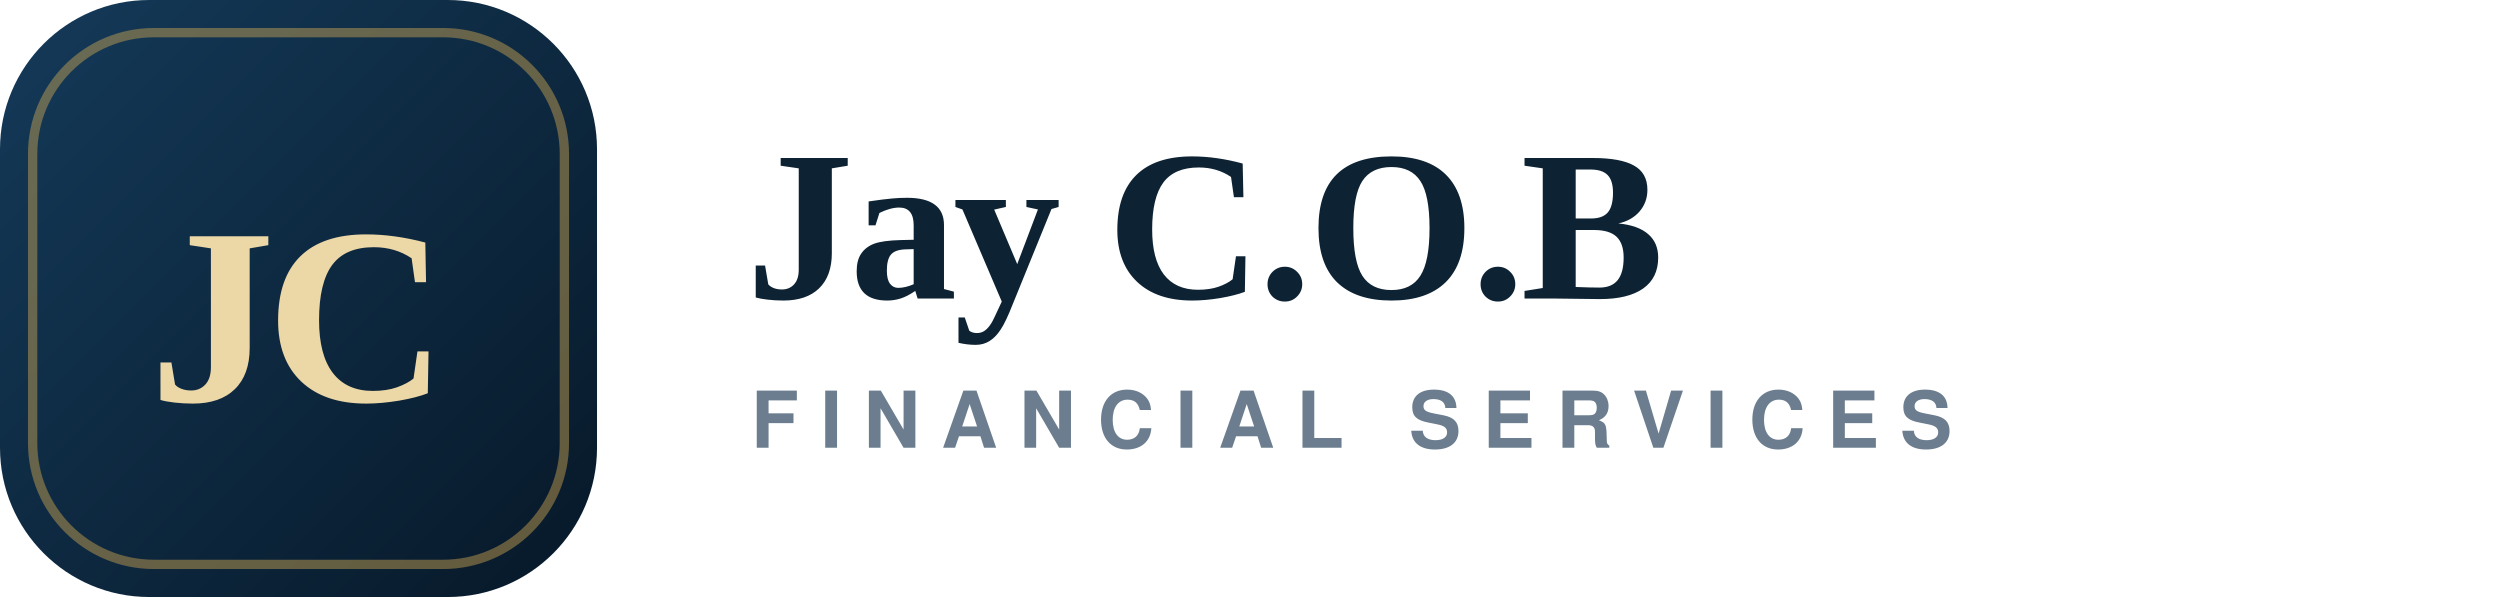
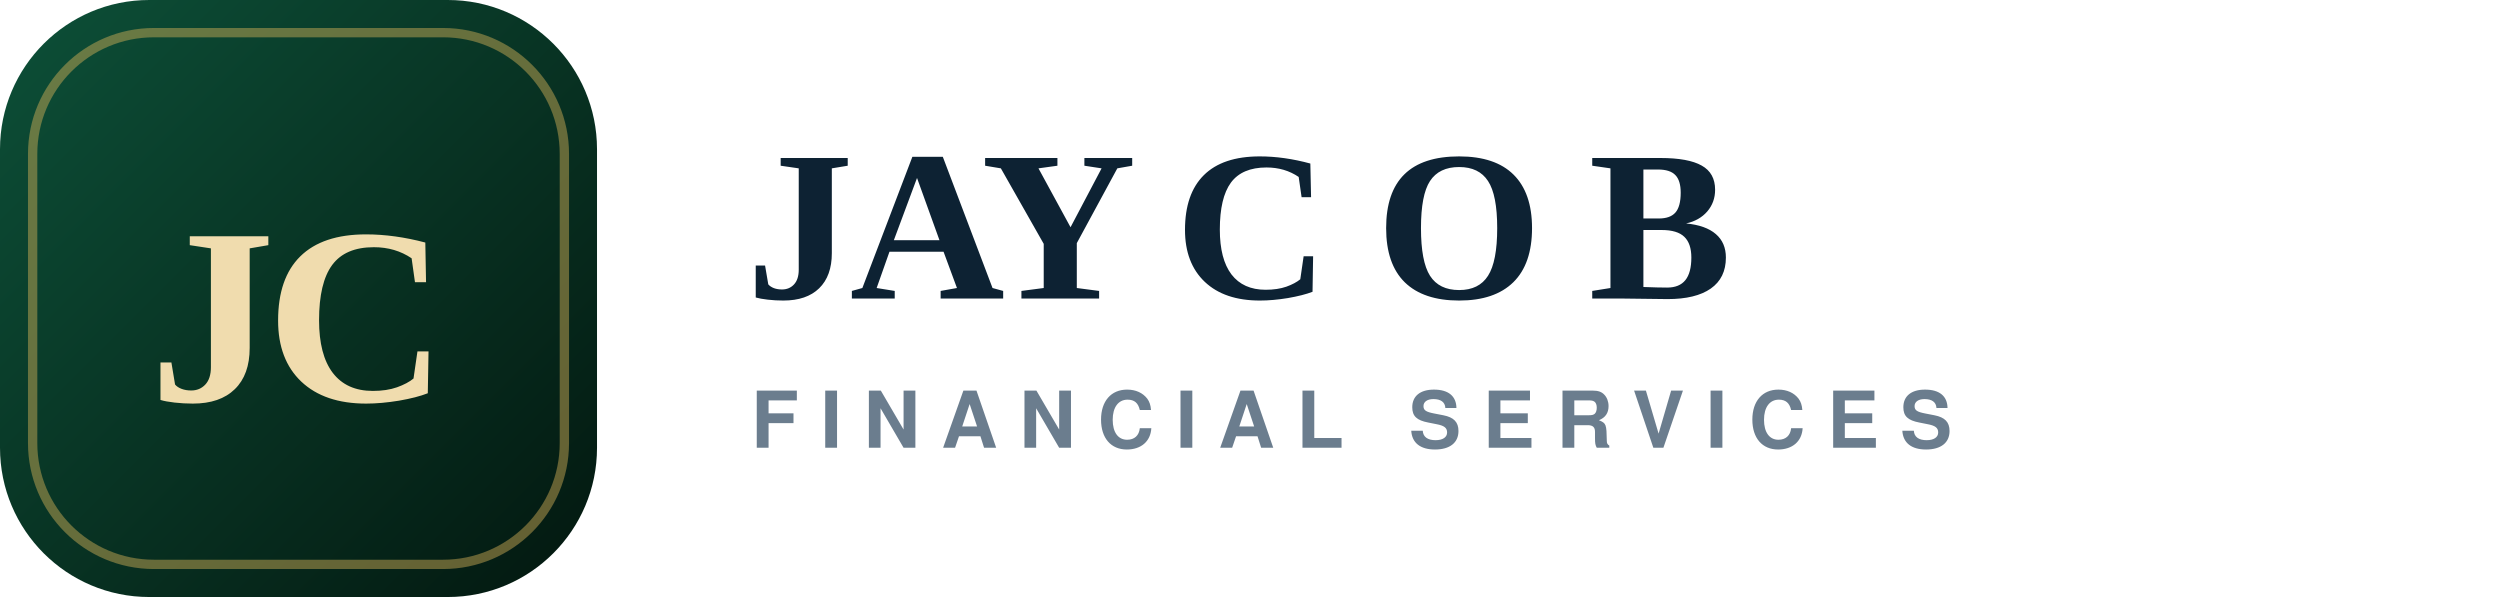
- <svg xmlns="http://www.w3.org/2000/svg" viewBox="0 0 268 64" role="img" aria-label="Jay C.O.B Financial Services">
+ <svg xmlns="http://www.w3.org/2000/svg" viewBox="0 0 268 64" role="img" aria-label="JAY C O B Financial Services">
  <defs>
    <linearGradient id="lockGradient" x1="0" y1="0" x2="1" y2="1">
-       <stop offset="0" stop-color="#143a59" />
-       <stop offset="1" stop-color="#071828" />
+       <stop offset="0" stop-color="#0d5038" />
+       <stop offset="1" stop-color="#03170f" />
    </linearGradient>
  </defs>
  <rect width="64" height="64" rx="16" fill="url(#lockGradient)" />
-   <rect x="3.5" y="3.5" width="57" height="57" rx="13" fill="none" stroke="#d4aa52" stroke-opacity=".45" />
-   <text x="32" y="43" text-anchor="middle" font-family="Georgia, 'Times New Roman', serif" font-size="27" font-weight="600" fill="#ecd7a6" letter-spacing="-1">JC</text>
-   <text x="80" y="32" font-family="Georgia, 'Times New Roman', serif" font-size="23" font-weight="600" fill="#0d2233" letter-spacing="-0.4">Jay C.O.B</text>
+   <rect x="3.5" y="3.5" width="57" height="57" rx="13" fill="none" stroke="#d9b45a" stroke-opacity=".45" />
+   <text x="32" y="43" text-anchor="middle" font-family="Georgia, 'Times New Roman', serif" font-size="27" font-weight="600" fill="#f0dcae" letter-spacing="-1">JC</text>
+   <text x="80" y="32" font-family="Georgia, 'Times New Roman', serif" font-size="23" font-weight="600" fill="#0d2233" letter-spacing="-0.4">JAY C O B</text>
  <text x="80.5" y="48" font-family="Helvetica, Arial, sans-serif" font-size="8.4" font-weight="600" fill="#6b7d8e" letter-spacing="2.3">FINANCIAL SERVICES</text>
</svg>
